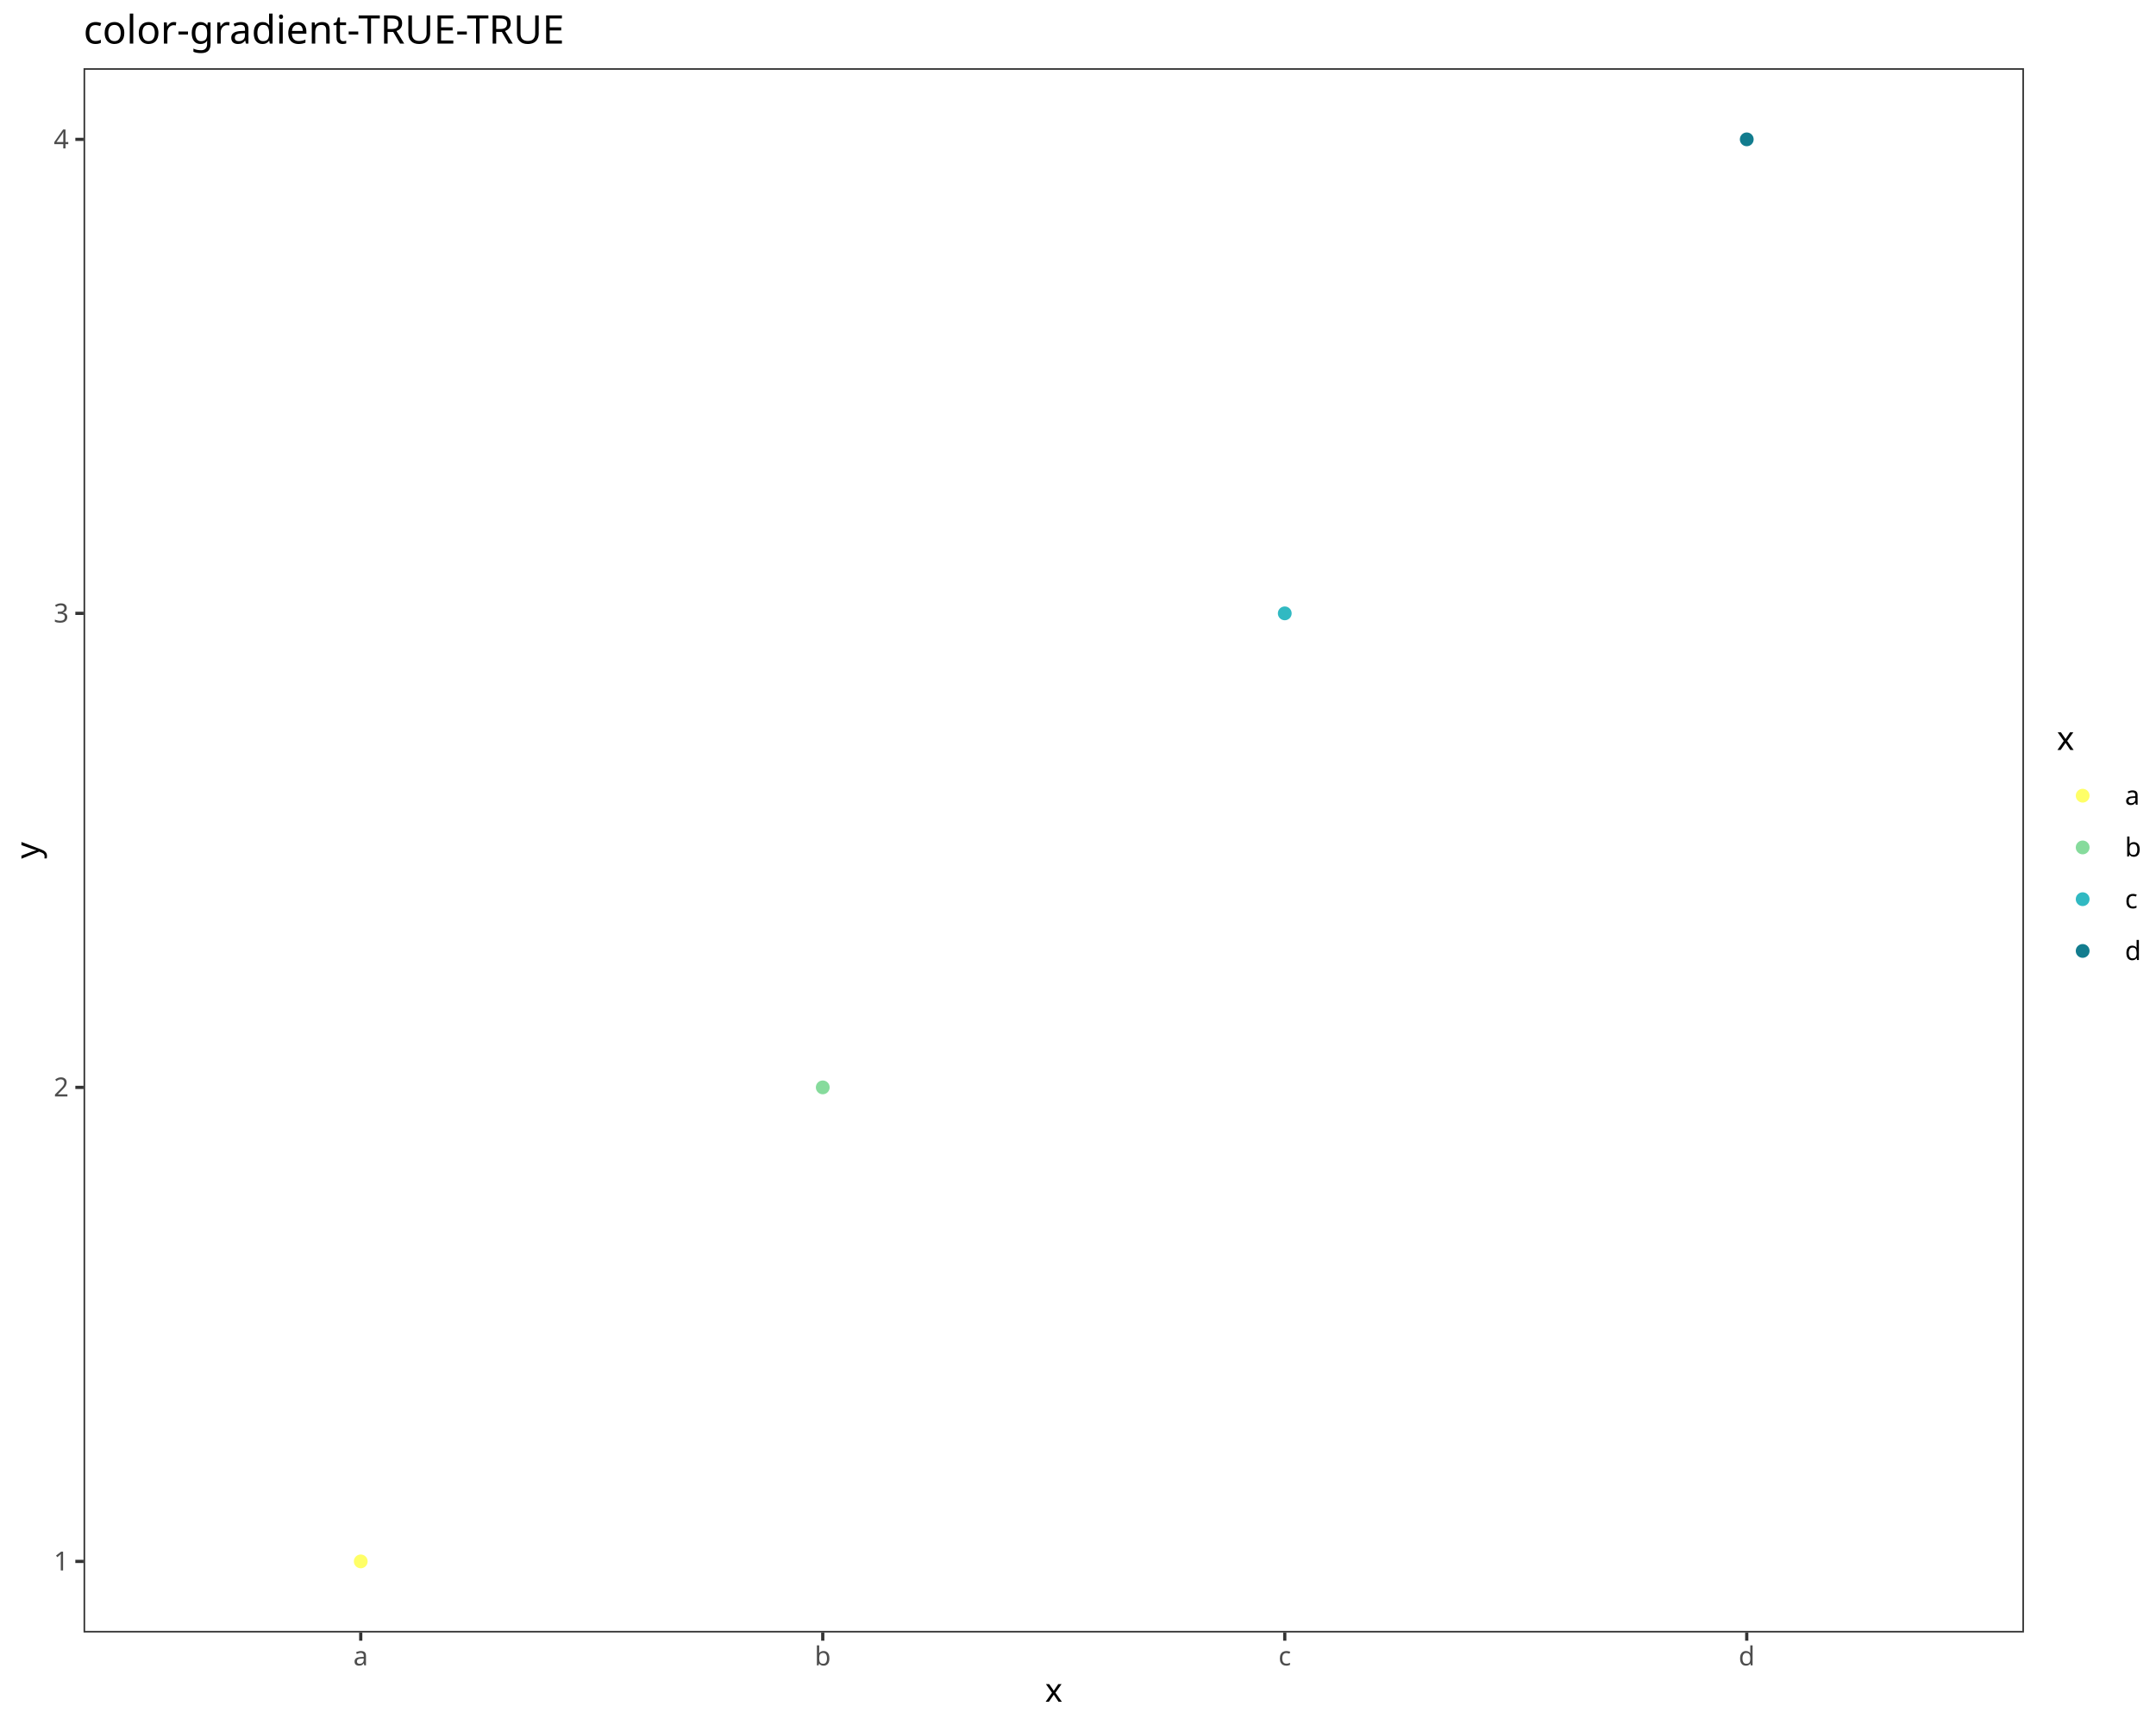
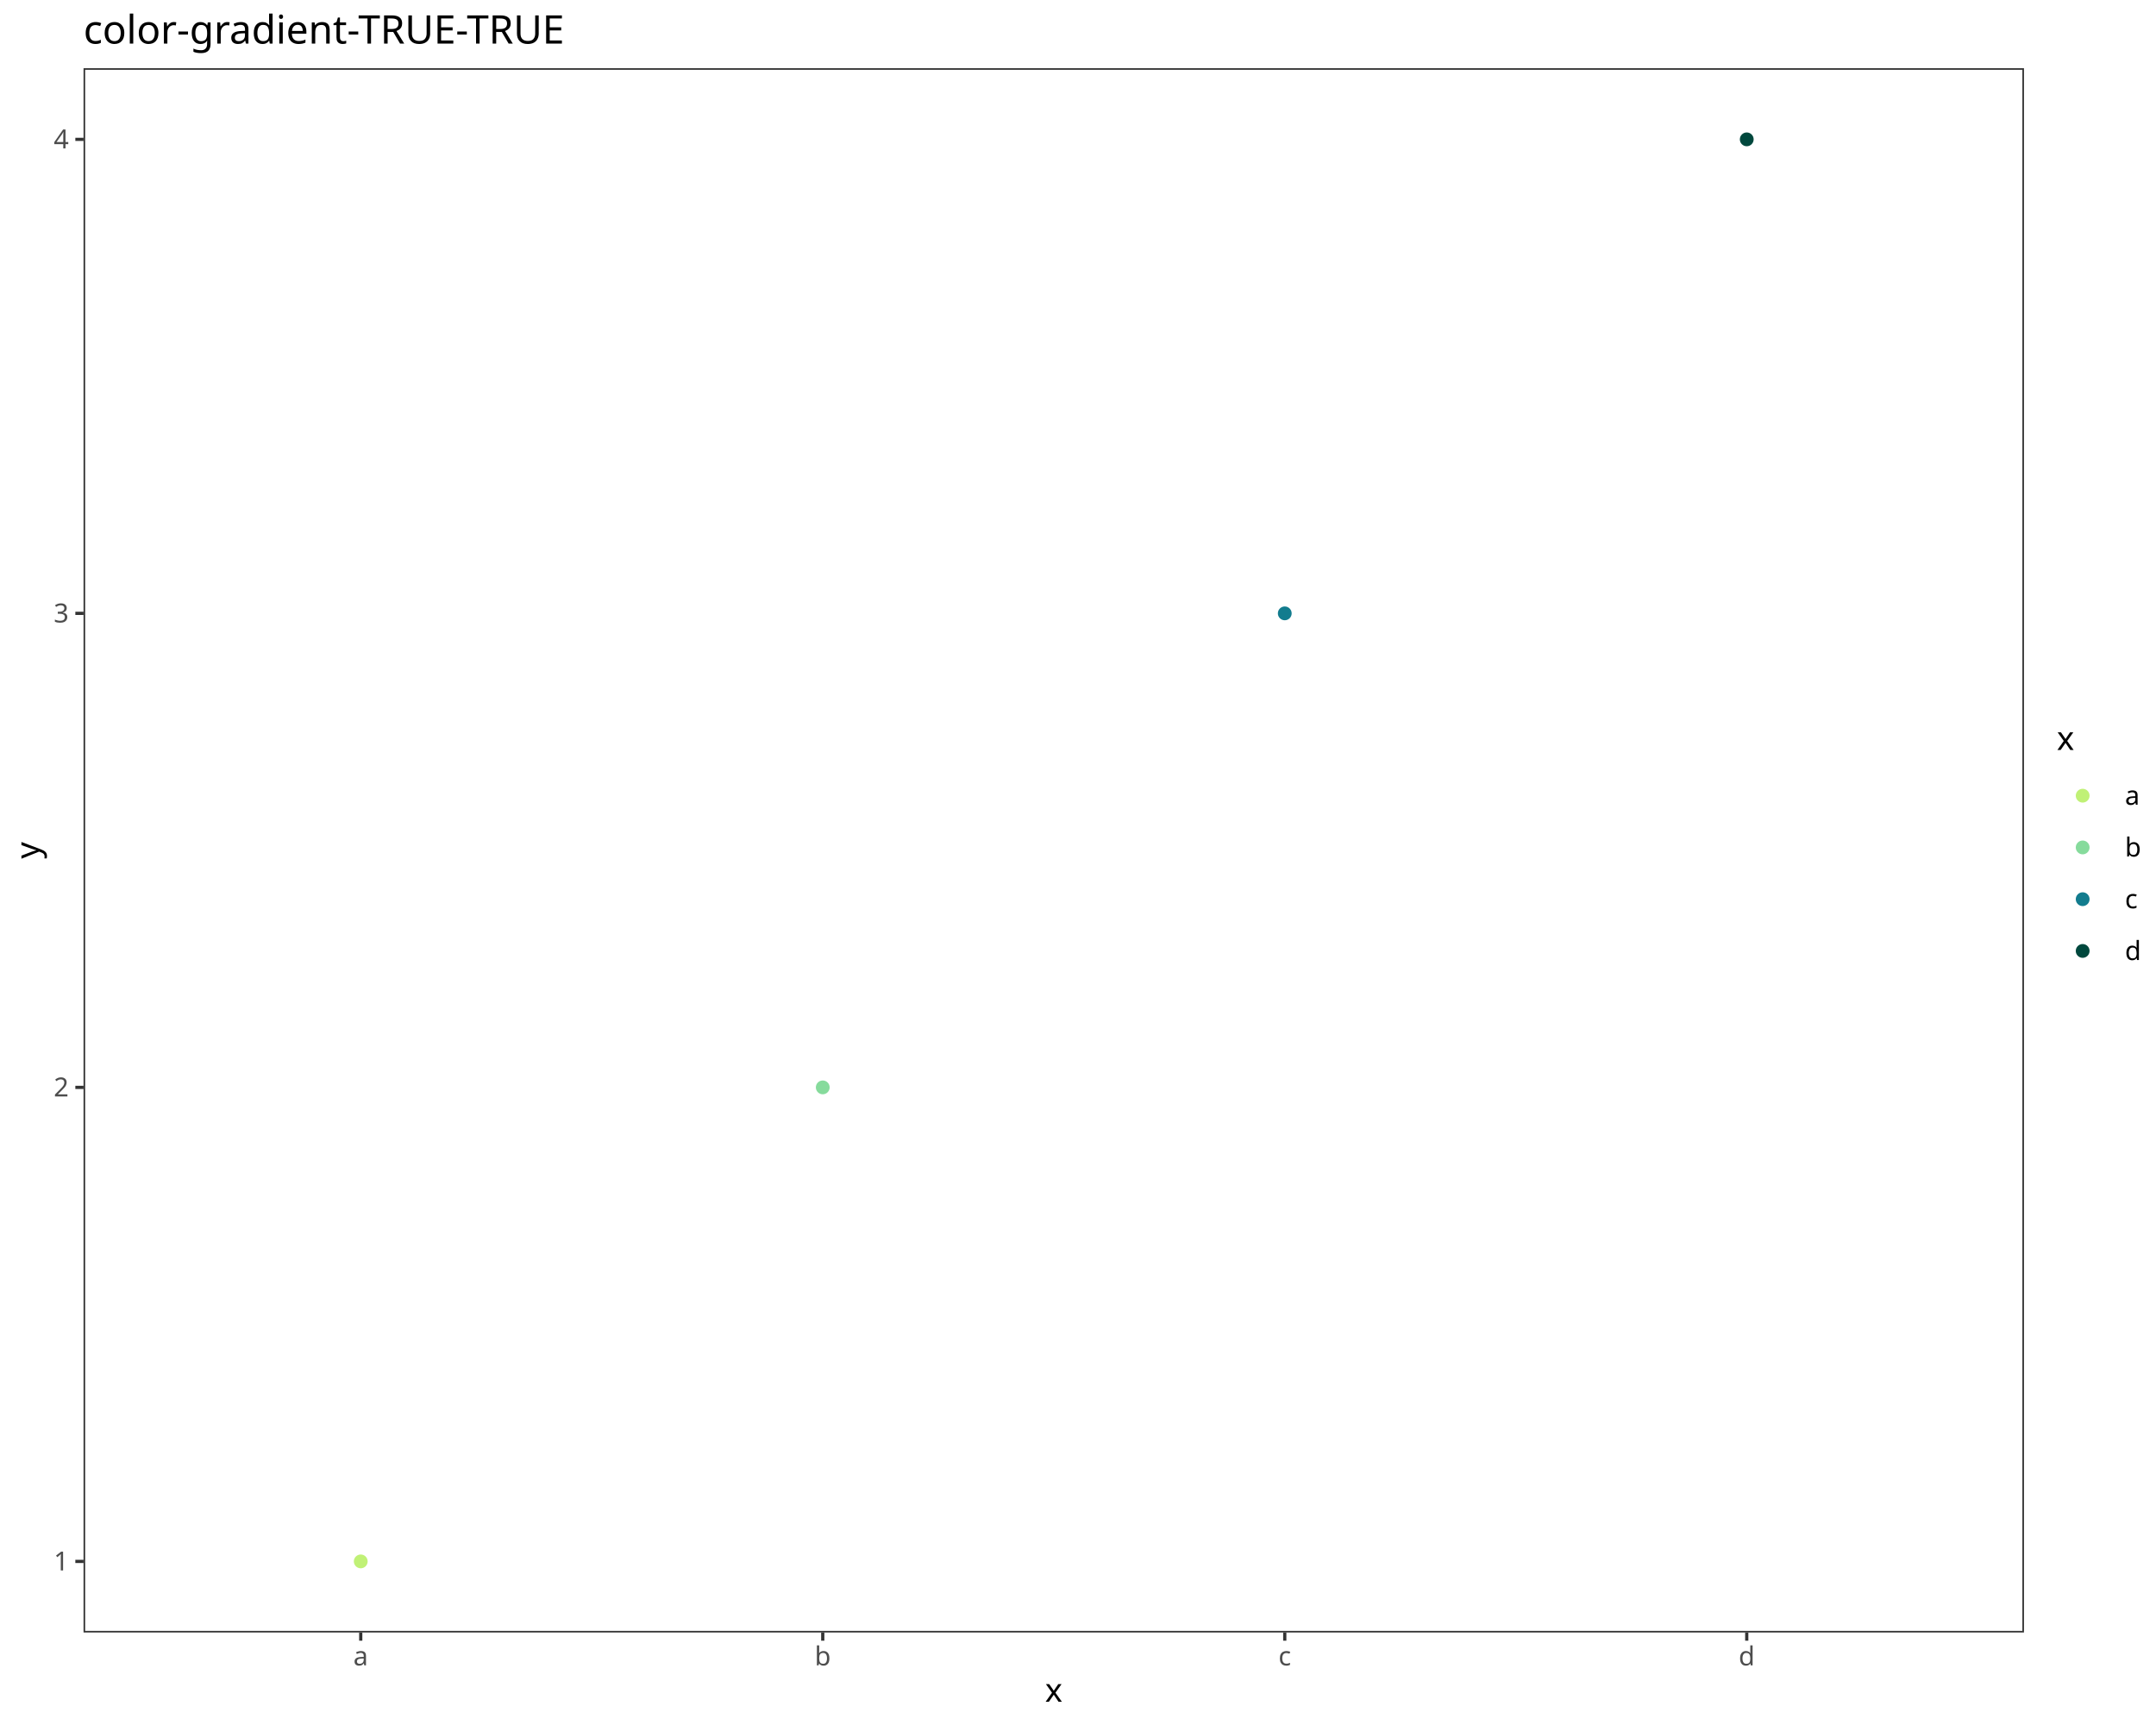
<svg xmlns="http://www.w3.org/2000/svg" class="svglite" data-engine-version="2.0" width="720.00pt" height="576.00pt" viewBox="0 0 720.00 576.00">
  <defs>
    <style type="text/css">
    .svglite line, .svglite polyline, .svglite polygon, .svglite path, .svglite rect, .svglite circle {
      fill: none;
      stroke: #000000;
      stroke-linecap: round;
      stroke-linejoin: round;
      stroke-miterlimit: 10.00;
    }
  </style>
  </defs>
  <rect width="100%" height="100%" style="stroke: none; fill: #FFFFFF;" />
  <defs>
    <clipPath id="cpMC4wMHw3MjAuMDB8MC4wMHw1NzYuMDA=">
      <rect x="0.00" y="0.00" width="720.00" height="576.00" />
    </clipPath>
  </defs>
  <g clip-path="url(#cpMC4wMHw3MjAuMDB8MC4wMHw1NzYuMDA=)">
    <rect x="0.00" y="0.00" width="720.00" height="576.00" style="stroke-width: 1.07; stroke: #FFFFFF; fill: #FFFFFF;" />
  </g>
  <defs>
    <clipPath id="cpMjcuOTB8Njc1LjkxfDIyLjc4fDU0NS4xMQ==">
      <rect x="27.90" y="22.78" width="648.01" height="522.33" />
    </clipPath>
  </defs>
  <g clip-path="url(#cpMjcuOTB8Njc1LjkxfDIyLjc4fDU0NS4xMQ==)">
    <rect x="27.90" y="22.78" width="648.01" height="522.33" style="stroke-width: 1.07; stroke: none; fill: #FFFFFF;" />
-     <circle cx="120.47" cy="521.37" r="1.95" style="stroke-width: 0.71; stroke: #FFFF67; fill: #FFFF67;" />
+     <circle cx="120.47" cy="521.37" r="1.95" style="stroke-width: 0.71; stroke: #C0F176; fill: #C0F176;" />
    <circle cx="274.76" cy="363.09" r="1.95" style="stroke-width: 0.71; stroke: #86DB9C; fill: #86DB9C;" />
-     <circle cx="429.05" cy="204.81" r="1.95" style="stroke-width: 0.71; stroke: #31B9C2; fill: #31B9C2;" />
-     <circle cx="583.33" cy="46.53" r="1.95" style="stroke-width: 0.71; stroke: #127C8E; fill: #127C8E;" />
+     <circle cx="429.05" cy="204.81" r="1.95" style="stroke-width: 0.71; stroke: #127C8E; fill: #127C8E;" />
+     <circle cx="583.33" cy="46.53" r="1.95" style="stroke-width: 0.71; stroke: #00483D; fill: #00483D;" />
    <rect x="27.90" y="22.78" width="648.01" height="522.33" style="stroke-width: 1.07; stroke: #333333;" />
  </g>
  <g clip-path="url(#cpMC4wMHw3MjAuMDB8MC4wMHw1NzYuMDA=)">
    <text x="22.97" y="524.40" text-anchor="end" style="font-size: 8.80px; fill: #4D4D4D; font-family: sans;" textLength="4.89px" lengthAdjust="spacingAndGlyphs">1</text>
    <text x="22.97" y="366.12" text-anchor="end" style="font-size: 8.80px; fill: #4D4D4D; font-family: sans;" textLength="4.89px" lengthAdjust="spacingAndGlyphs">2</text>
    <text x="22.97" y="207.84" text-anchor="end" style="font-size: 8.80px; fill: #4D4D4D; font-family: sans;" textLength="4.89px" lengthAdjust="spacingAndGlyphs">3</text>
    <text x="22.97" y="49.55" text-anchor="end" style="font-size: 8.80px; fill: #4D4D4D; font-family: sans;" textLength="4.89px" lengthAdjust="spacingAndGlyphs">4</text>
    <polyline points="25.16,521.37 27.90,521.37 " style="stroke-width: 1.07; stroke: #333333; stroke-linecap: butt;" />
    <polyline points="25.16,363.09 27.90,363.09 " style="stroke-width: 1.07; stroke: #333333; stroke-linecap: butt;" />
    <polyline points="25.16,204.81 27.90,204.81 " style="stroke-width: 1.07; stroke: #333333; stroke-linecap: butt;" />
    <polyline points="25.16,46.53 27.90,46.53 " style="stroke-width: 1.07; stroke: #333333; stroke-linecap: butt;" />
    <polyline points="120.47,547.85 120.47,545.11 " style="stroke-width: 1.07; stroke: #333333; stroke-linecap: butt;" />
    <polyline points="274.76,547.85 274.76,545.11 " style="stroke-width: 1.07; stroke: #333333; stroke-linecap: butt;" />
    <polyline points="429.05,547.85 429.05,545.11 " style="stroke-width: 1.07; stroke: #333333; stroke-linecap: butt;" />
    <polyline points="583.33,547.85 583.33,545.11 " style="stroke-width: 1.07; stroke: #333333; stroke-linecap: butt;" />
    <text x="120.47" y="556.10" text-anchor="middle" style="font-size: 8.80px; fill: #4D4D4D; font-family: sans;" textLength="4.89px" lengthAdjust="spacingAndGlyphs">a</text>
    <text x="274.76" y="556.10" text-anchor="middle" style="font-size: 8.80px; fill: #4D4D4D; font-family: sans;" textLength="4.89px" lengthAdjust="spacingAndGlyphs">b</text>
    <text x="429.05" y="556.10" text-anchor="middle" style="font-size: 8.80px; fill: #4D4D4D; font-family: sans;" textLength="4.40px" lengthAdjust="spacingAndGlyphs">c</text>
    <text x="583.33" y="556.10" text-anchor="middle" style="font-size: 8.80px; fill: #4D4D4D; font-family: sans;" textLength="4.89px" lengthAdjust="spacingAndGlyphs">d</text>
    <text x="351.90" y="568.24" text-anchor="middle" style="font-size: 11.00px; font-family: sans;" textLength="5.50px" lengthAdjust="spacingAndGlyphs">x</text>
    <text transform="translate(13.05,283.95) rotate(-90)" text-anchor="middle" style="font-size: 11.00px; font-family: sans;" textLength="5.50px" lengthAdjust="spacingAndGlyphs">y</text>
    <rect x="686.87" y="241.72" width="27.65" height="84.45" style="stroke-width: 1.07; stroke: none; fill: #FFFFFF;" />
    <text x="686.87" y="250.43" style="font-size: 11.00px; font-family: sans;" textLength="5.50px" lengthAdjust="spacingAndGlyphs">x</text>
    <rect x="686.87" y="257.05" width="17.28" height="17.28" style="stroke-width: 1.07; stroke: none; fill: #FFFFFF;" />
-     <circle cx="695.51" cy="265.69" r="1.95" style="stroke-width: 0.71; stroke: #FFFF67; fill: #FFFF67;" />
+     <circle cx="695.51" cy="265.69" r="1.95" style="stroke-width: 0.71; stroke: #C0F176; fill: #C0F176;" />
    <rect x="686.87" y="274.33" width="17.28" height="17.28" style="stroke-width: 1.07; stroke: none; fill: #FFFFFF;" />
    <circle cx="695.51" cy="282.97" r="1.95" style="stroke-width: 0.71; stroke: #86DB9C; fill: #86DB9C;" />
    <rect x="686.87" y="291.61" width="17.28" height="17.28" style="stroke-width: 1.07; stroke: none; fill: #FFFFFF;" />
-     <circle cx="695.51" cy="300.25" r="1.95" style="stroke-width: 0.71; stroke: #31B9C2; fill: #31B9C2;" />
+     <circle cx="695.51" cy="300.25" r="1.95" style="stroke-width: 0.71; stroke: #127C8E; fill: #127C8E;" />
    <rect x="686.87" y="308.89" width="17.28" height="17.28" style="stroke-width: 1.07; stroke: none; fill: #FFFFFF;" />
-     <circle cx="695.51" cy="317.53" r="1.95" style="stroke-width: 0.71; stroke: #127C8E; fill: #127C8E;" />
+     <circle cx="695.51" cy="317.53" r="1.95" style="stroke-width: 0.71; stroke: #00483D; fill: #00483D;" />
    <text x="709.63" y="268.72" style="font-size: 8.80px; font-family: sans;" textLength="4.89px" lengthAdjust="spacingAndGlyphs">a</text>
    <text x="709.63" y="286.00" style="font-size: 8.80px; font-family: sans;" textLength="4.89px" lengthAdjust="spacingAndGlyphs">b</text>
    <text x="709.63" y="303.28" style="font-size: 8.80px; font-family: sans;" textLength="4.40px" lengthAdjust="spacingAndGlyphs">c</text>
    <text x="709.63" y="320.56" style="font-size: 8.80px; font-family: sans;" textLength="4.89px" lengthAdjust="spacingAndGlyphs">d</text>
    <text x="27.90" y="14.56" style="font-size: 13.20px; font-family: sans;" textLength="161.39px" lengthAdjust="spacingAndGlyphs">color-gradient-TRUE-TRUE</text>
  </g>
</svg>
